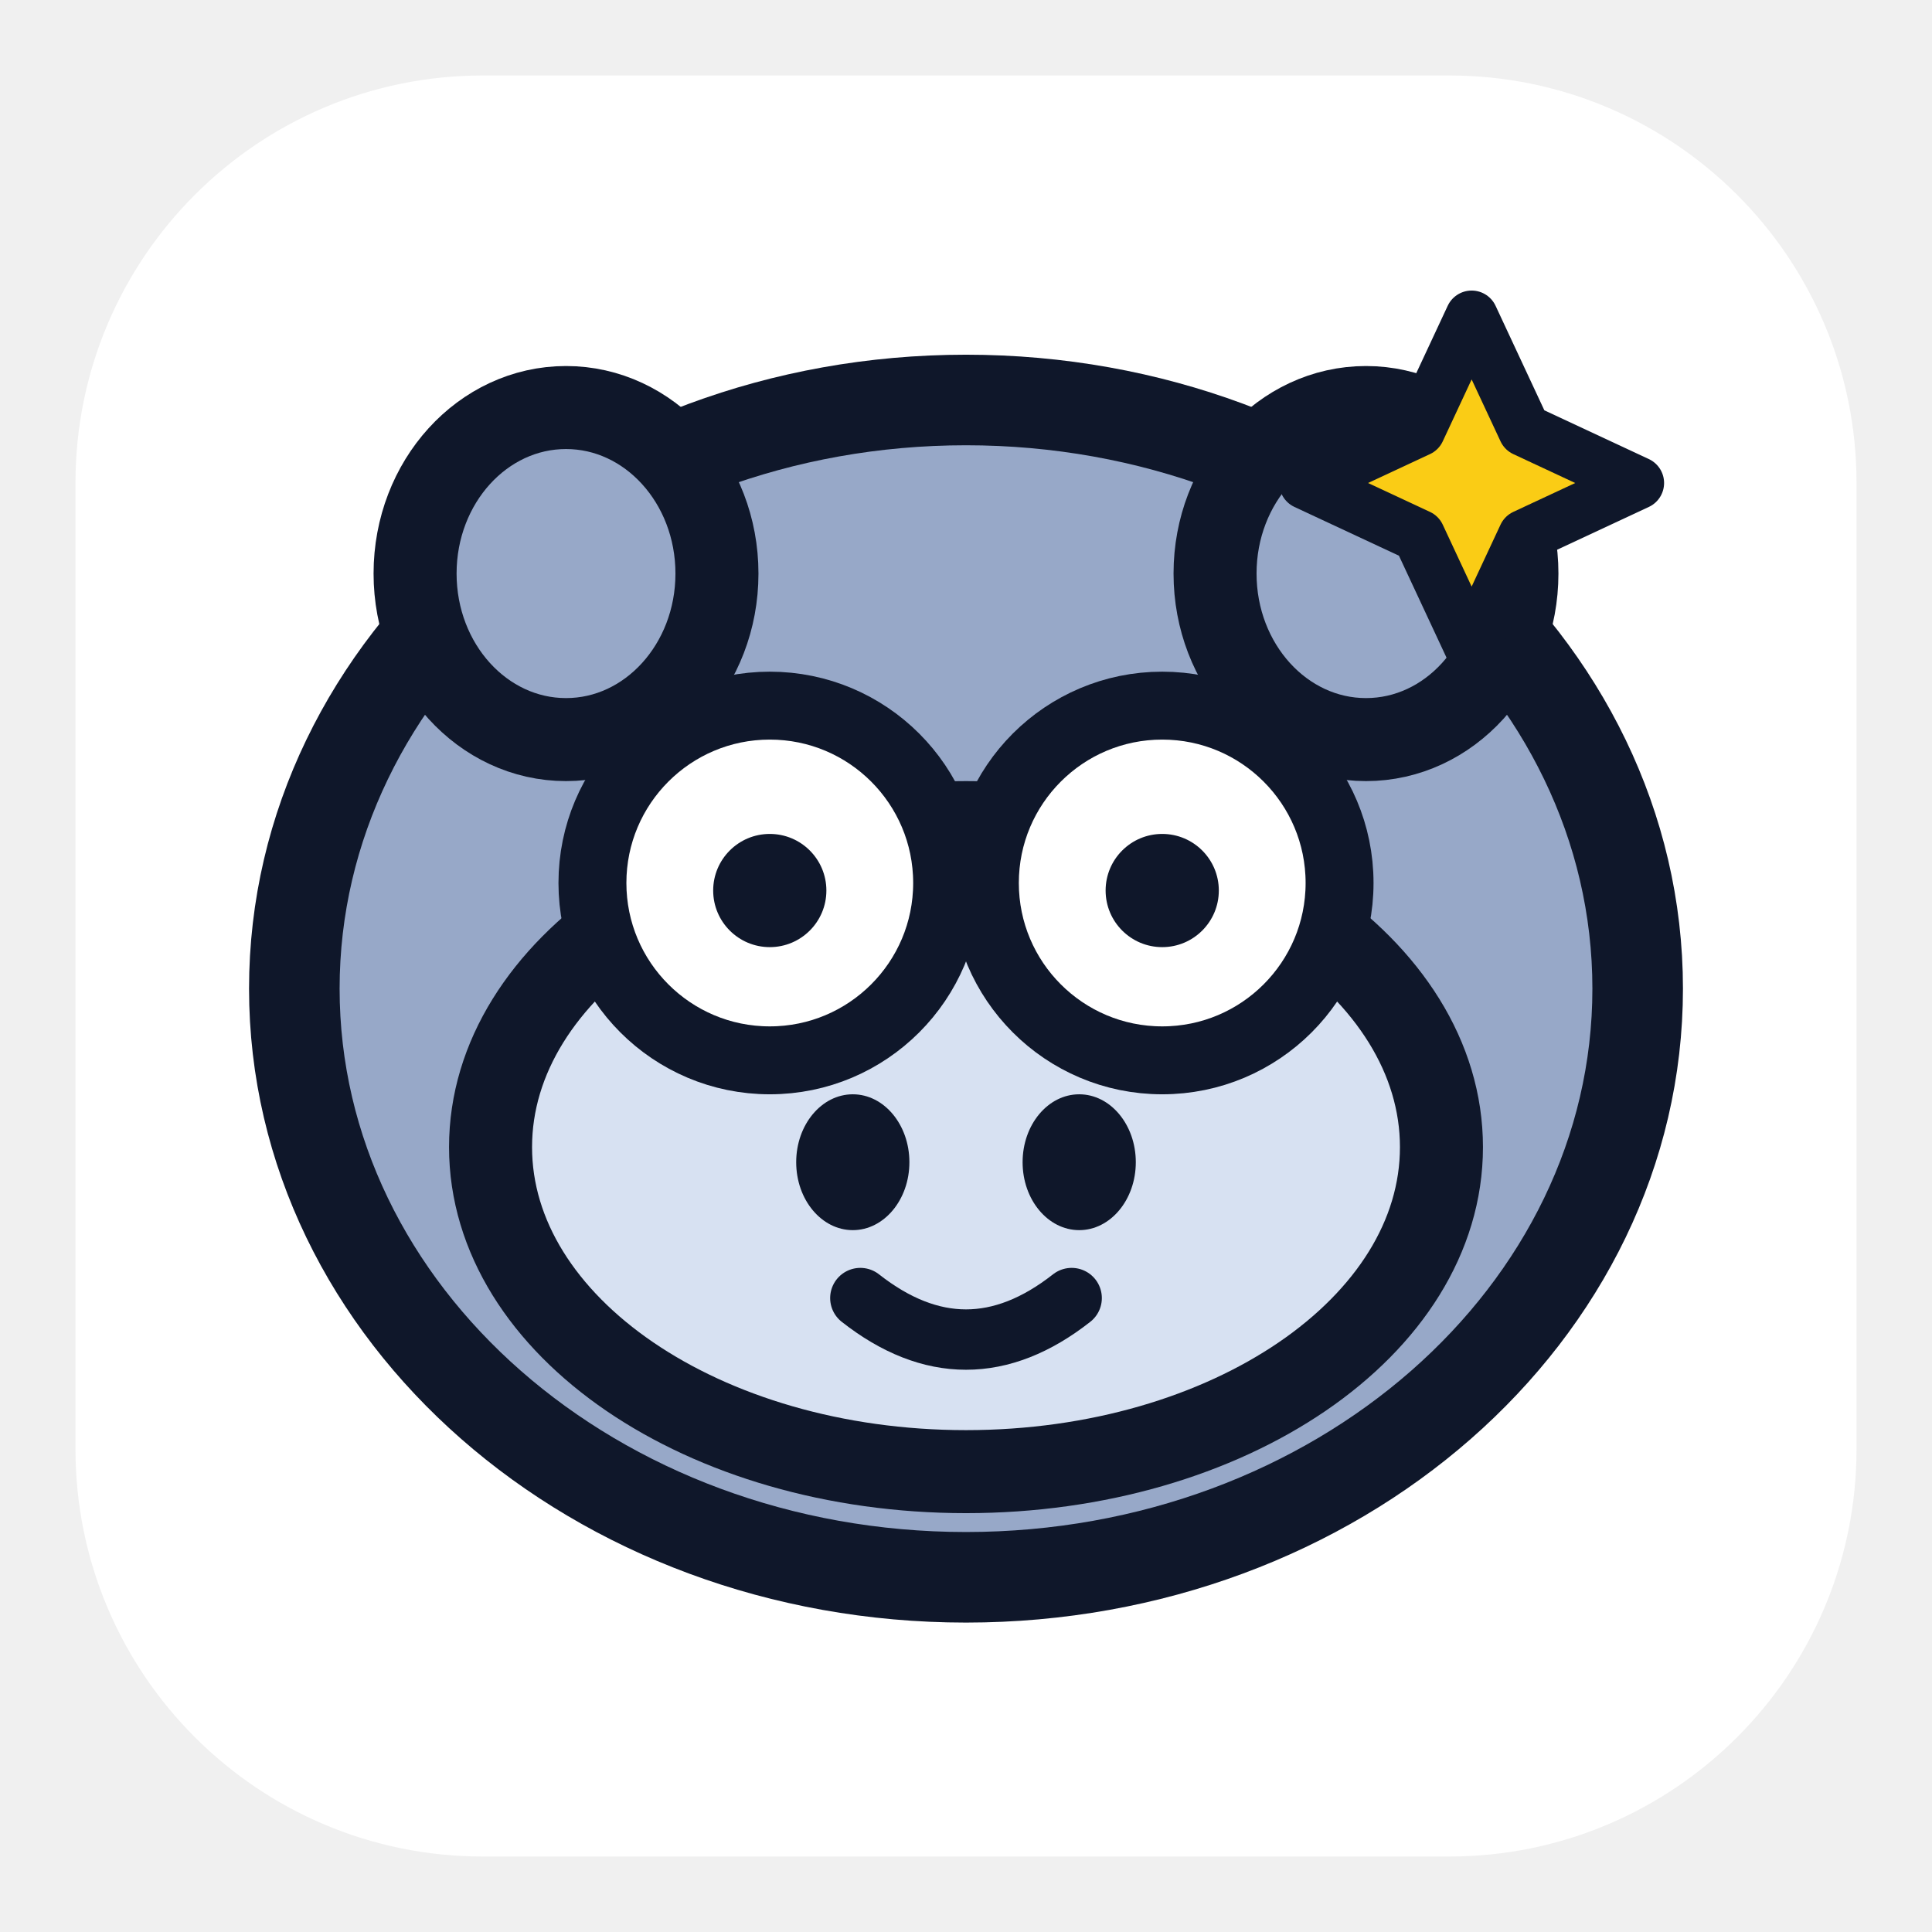
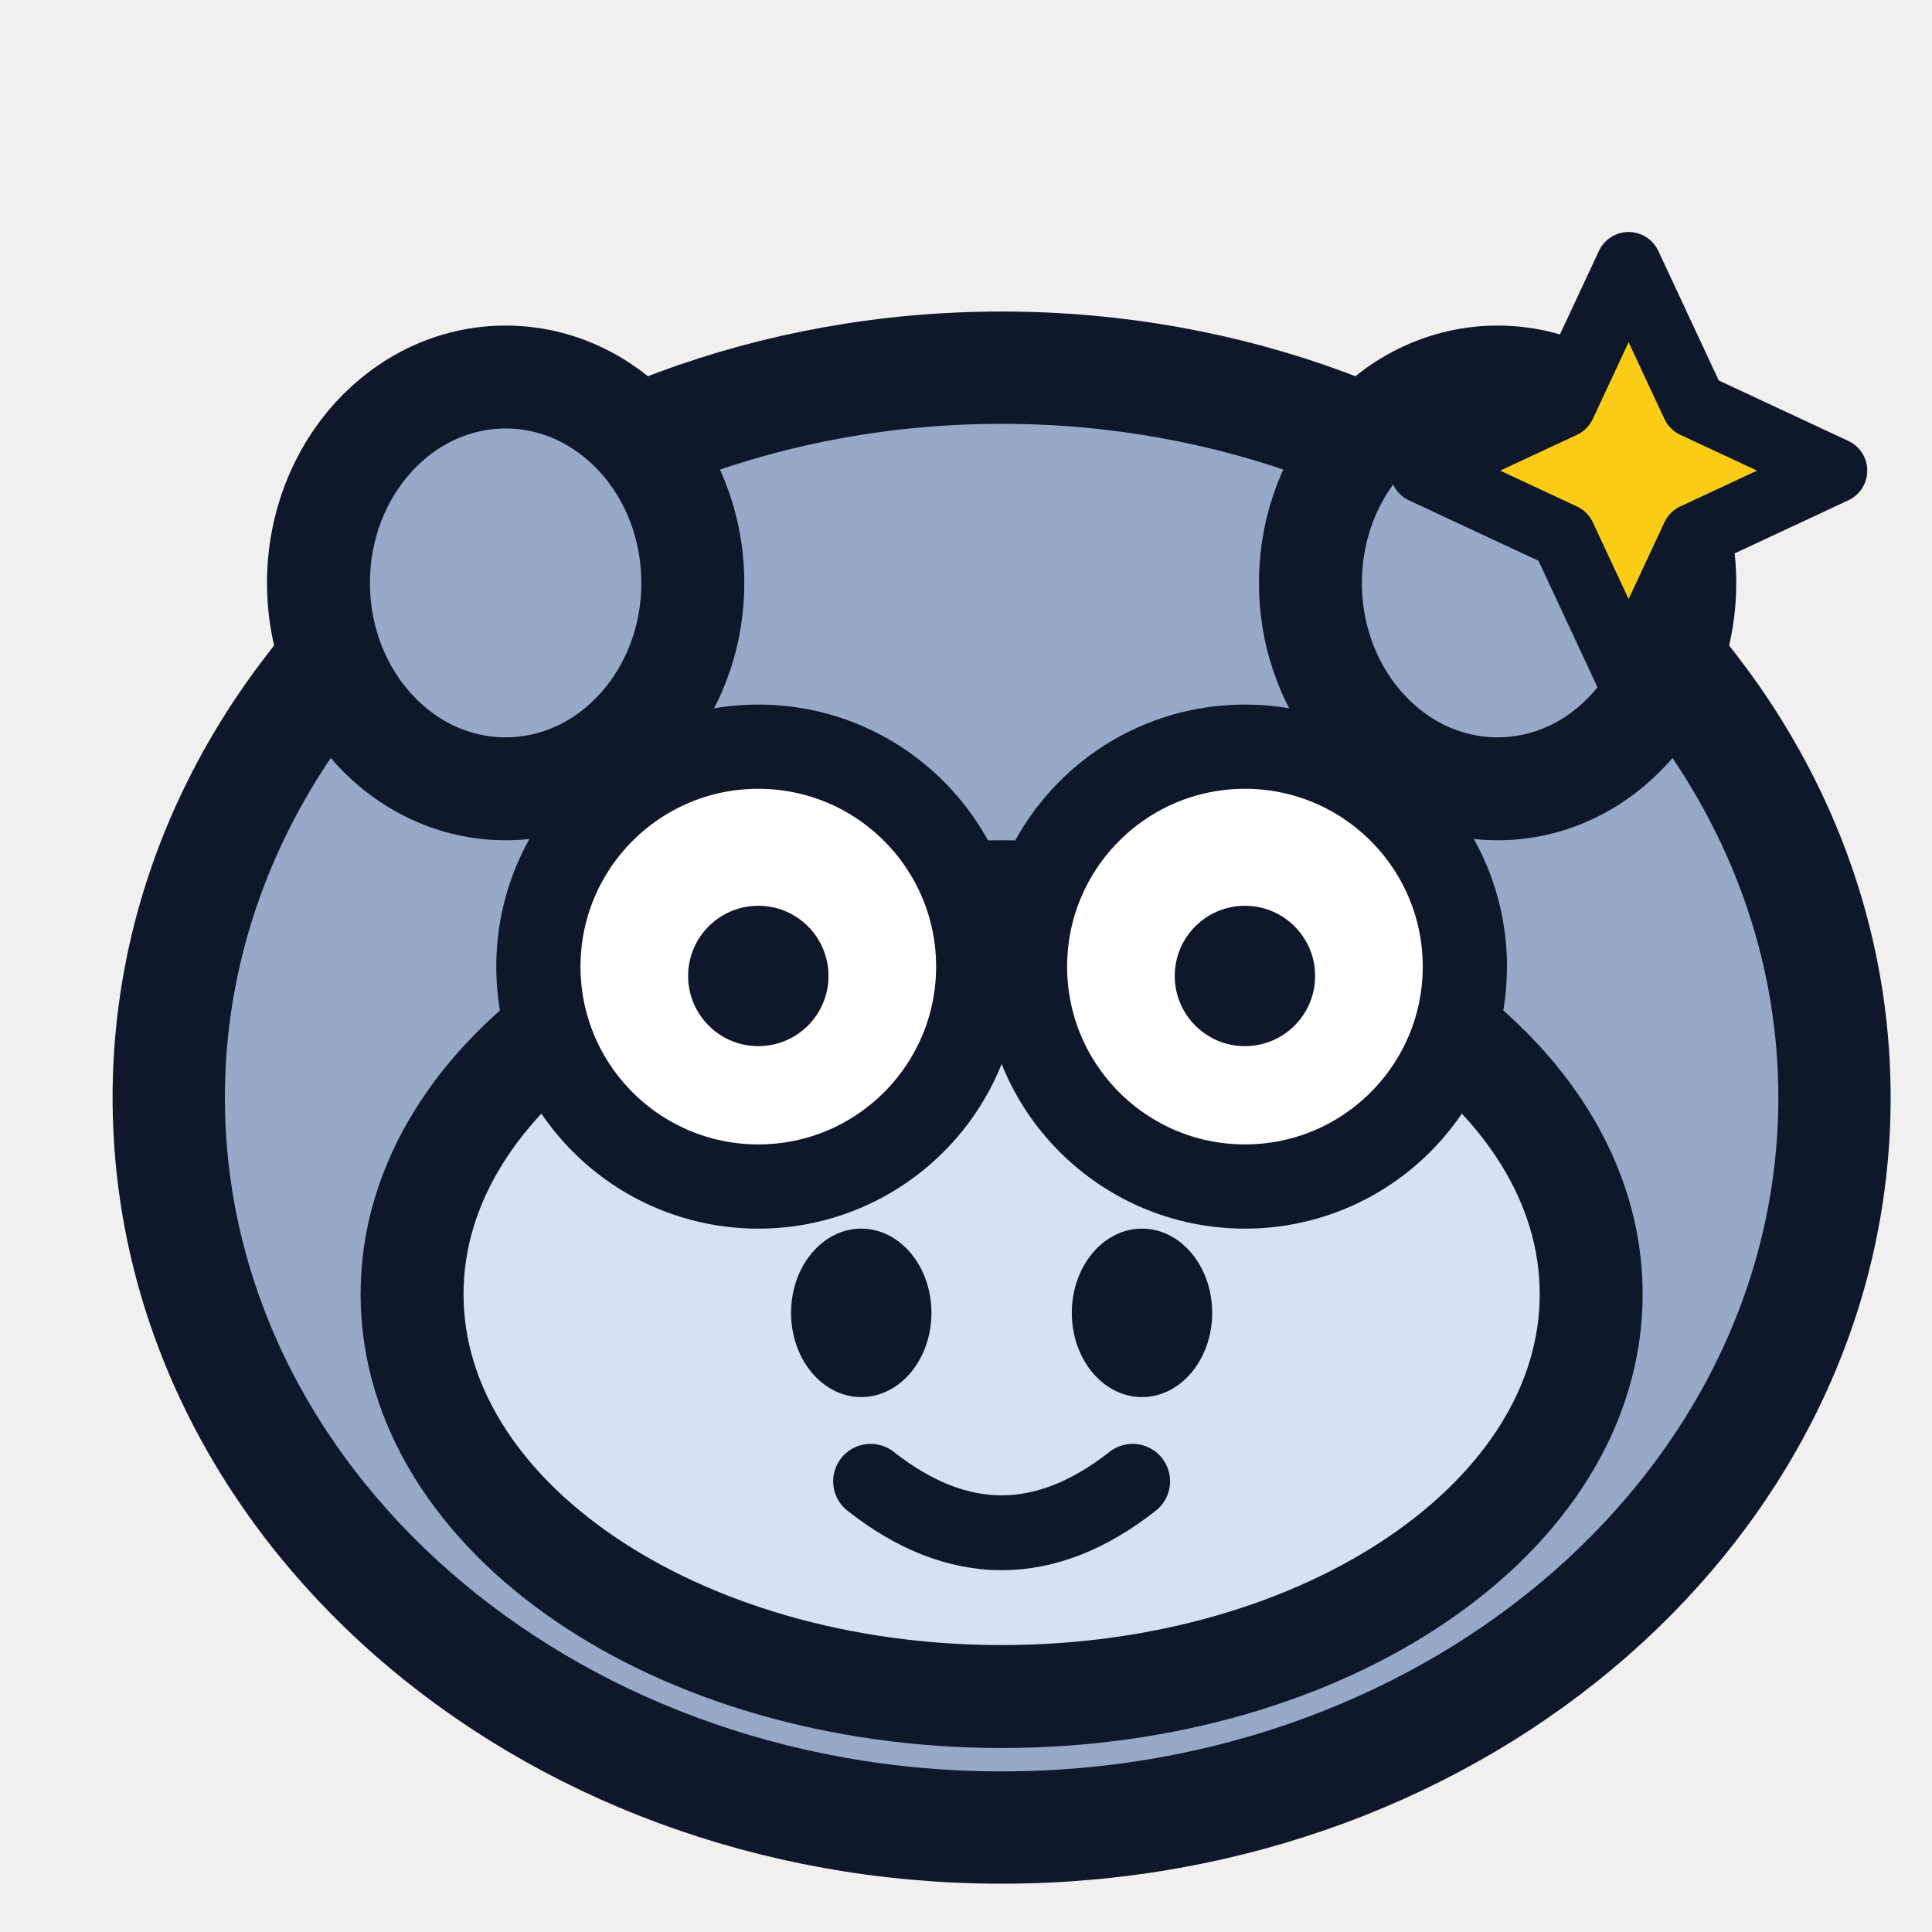
<svg xmlns="http://www.w3.org/2000/svg" width="512" height="512" viewBox="0 0 512 512" role="img" aria-labelledby="title desc">
-   <rect x="20" y="20" width="472" height="472" rx="108" fill="#FFFFFF" />
-   <ellipse cx="256" cy="262" rx="178" ry="156" fill="#97A8C8" stroke="#0F172A" stroke-width="24" />
-   <ellipse cx="150" cy="152" rx="40" ry="44" fill="#97A8C8" stroke="#0F172A" stroke-width="22" />
-   <ellipse cx="362" cy="152" rx="40" ry="44" fill="#97A8C8" stroke="#0F172A" stroke-width="22" />
-   <ellipse cx="256" cy="304" rx="126" ry="86" fill="#D7E1F2" stroke="#0F172A" stroke-width="22" />
-   <circle cx="204" cy="234" r="47" fill="#FFFFFF" stroke="#0F172A" stroke-width="18" />
-   <circle cx="308" cy="234" r="47" fill="#FFFFFF" stroke="#0F172A" stroke-width="18" />
-   <rect x="243" y="225" width="26" height="18" rx="9" fill="#0F172A" />
-   <circle cx="204" cy="236" r="15" fill="#0F172A" />
-   <circle cx="308" cy="236" r="15" fill="#0F172A" />
-   <ellipse cx="226" cy="308" rx="15" ry="18" fill="#0F172A" />
-   <ellipse cx="286" cy="308" rx="15" ry="18" fill="#0F172A" />
-   <path d="M228 344q28 22 56 0" fill="none" stroke="#0F172A" stroke-width="16" stroke-linecap="round" />
-   <path d="M390 84l14 30 30 14-30 14-14 30-14-30-30-14 30-14z" fill="#FACC15" stroke="#0F172A" stroke-width="14" stroke-linejoin="round" />
+   <g transform="translate(-52,-34) scale(1.24)">
+     <ellipse cx="256" cy="262" rx="178" ry="156" fill="#97A8C8" stroke="#0F172A" stroke-width="24" />
+     <ellipse cx="150" cy="152" rx="40" ry="44" fill="#97A8C8" stroke="#0F172A" stroke-width="22" />
+     <ellipse cx="362" cy="152" rx="40" ry="44" fill="#97A8C8" stroke="#0F172A" stroke-width="22" />
+     <ellipse cx="256" cy="304" rx="126" ry="86" fill="#D7E1F2" stroke="#0F172A" stroke-width="22" />
+     <circle cx="204" cy="234" r="47" fill="#FFFFFF" stroke="#0F172A" stroke-width="18" />
+     <circle cx="308" cy="234" r="47" fill="#FFFFFF" stroke="#0F172A" stroke-width="18" />
+     <rect x="243" y="225" width="26" height="18" rx="9" fill="#0F172A" />
+     <circle cx="204" cy="236" r="15" fill="#0F172A" />
+     <circle cx="308" cy="236" r="15" fill="#0F172A" />
+     <ellipse cx="226" cy="308" rx="15" ry="18" fill="#0F172A" />
+     <ellipse cx="286" cy="308" rx="15" ry="18" fill="#0F172A" />
+     <path d="M228 344q28 22 56 0" fill="none" stroke="#0F172A" stroke-width="16" stroke-linecap="round" />
+     <path d="M390 84l14 30 30 14-30 14-14 30-14-30-30-14 30-14z" fill="#FACC15" stroke="#0F172A" stroke-width="14" stroke-linejoin="round" />
+   </g>
</svg>
